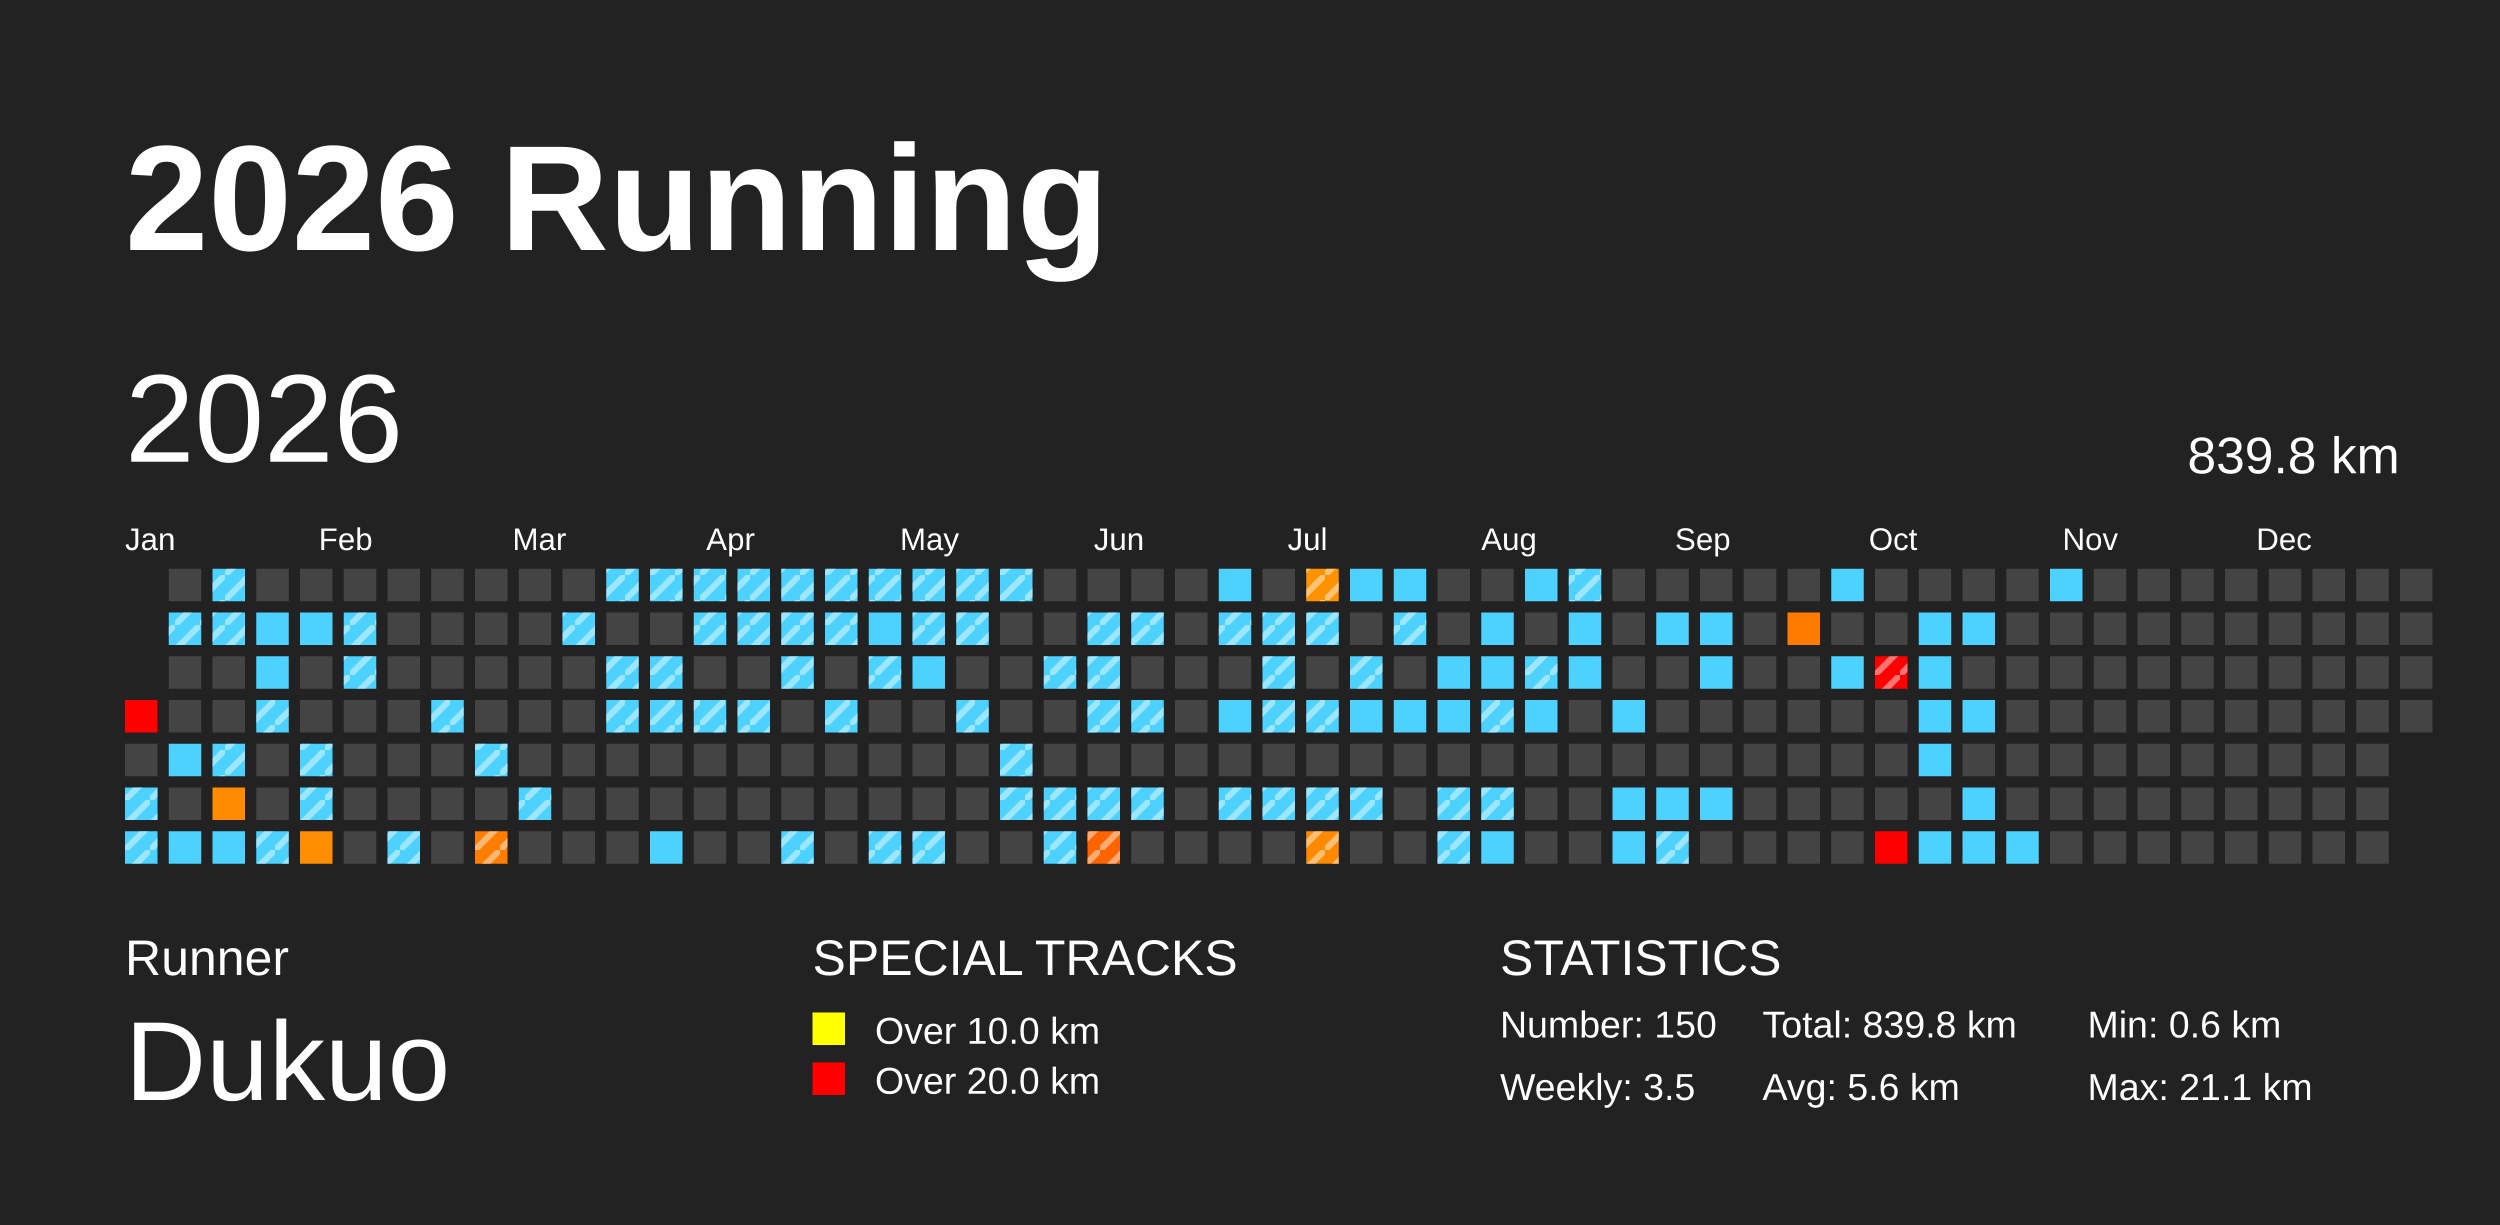
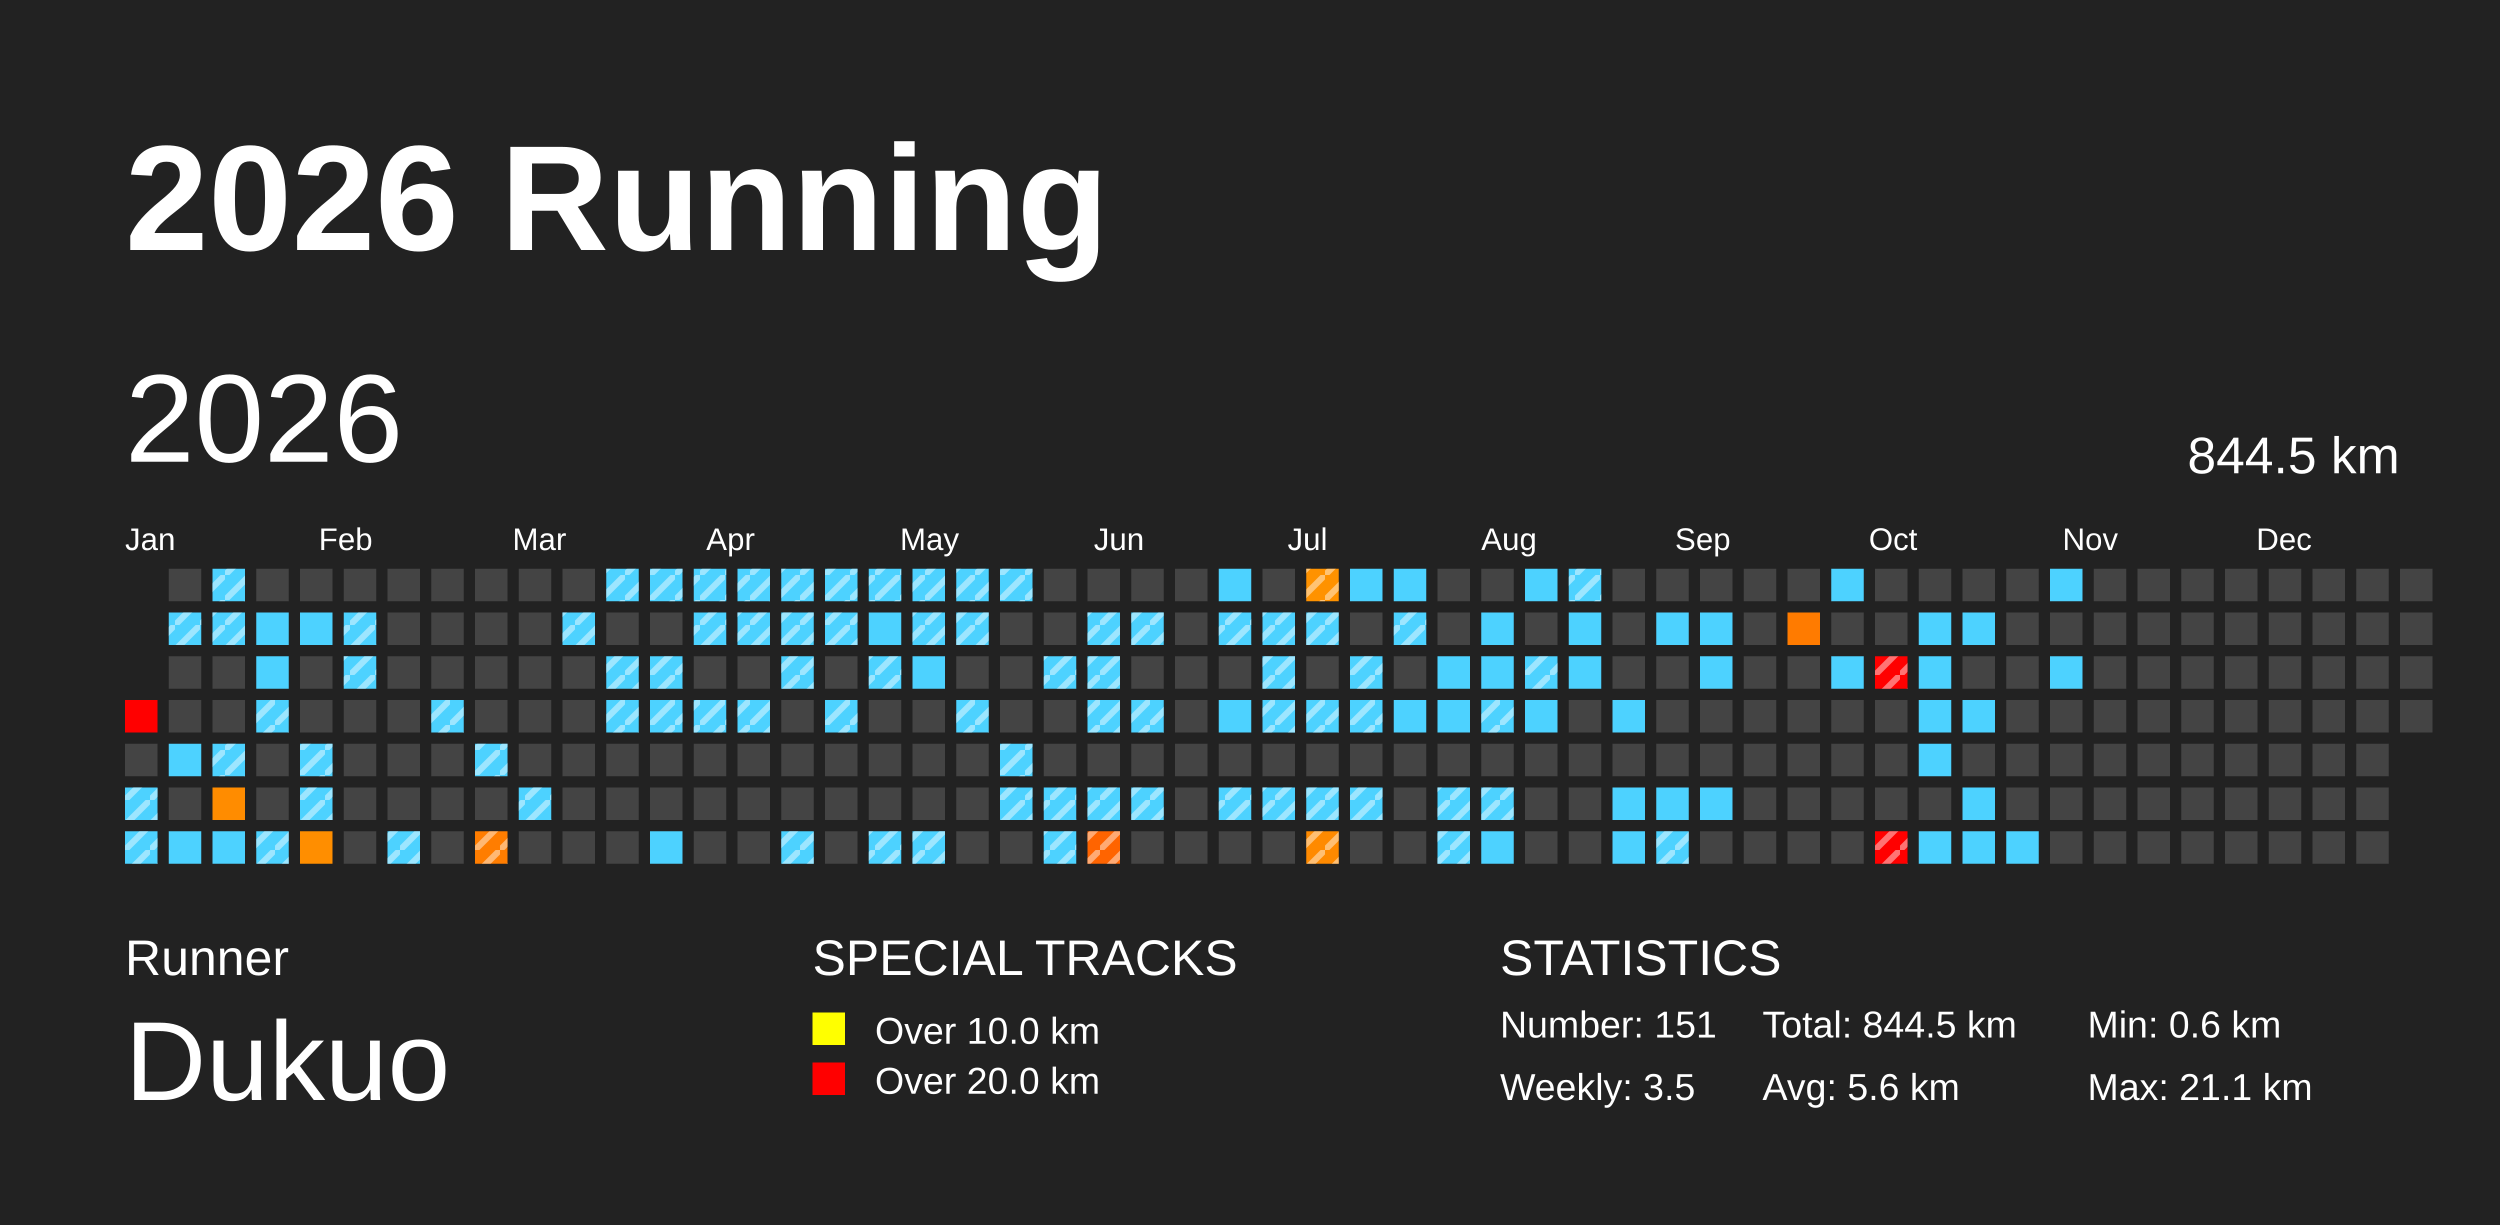
<svg xmlns="http://www.w3.org/2000/svg" baseProfile="full" height="98mm" version="1.1" viewBox="0,0,200,98" width="200mm">
  <defs>
    <pattern height="2" id="indoor-stripe" patternUnits="userSpaceOnUse" width="2">
      <line stroke="white" stroke-opacity="0.45" stroke-width="0.5" x1="0" x2="2" y1="2" y2="0" />
    </pattern>
  </defs>
  <rect fill="#222222" height="98" width="200" x="0" y="0" />
  <text fill="#FFFFFF" style="font-size:12px; font-family:Arial; font-weight:bold;" x="10" y="20">2026 Running</text>
  <text fill="#FFFFFF" style="font-size:4px; font-family:Arial" x="10" y="78">Runner</text>
  <text fill="#FFFFFF" style="font-size:9px; font-family:Arial" x="10" y="88">Dukuo</text>
  <text fill="#FFFFFF" style="font-size:4px; font-family:Arial" x="65" y="78">SPECIAL TRACKS</text>
  <rect fill="yellow" height="2.6" width="2.6" x="65" y="81" />
  <text fill="#FFFFFF" style="font-size:3px; font-family:Arial" x="70" y="83.5">Over 10.0 km</text>
  <rect fill="red" height="2.6" width="2.6" x="65" y="85" />
  <text fill="#FFFFFF" style="font-size:3px; font-family:Arial" x="70" y="87.5">Over 20.0 km</text>
  <text fill="#FFFFFF" style="font-size:4px; font-family:Arial" x="120" y="78">STATISTICS</text>
-   <text fill="#FFFFFF" style="font-size:3px; font-family:Arial" x="120" y="83">Number: 150</text>
+   <text fill="#FFFFFF" style="font-size:3px; font-family:Arial" x="120" y="83">Number: 151</text>
  <text fill="#FFFFFF" style="font-size:3px; font-family:Arial" x="120" y="88">Weekly: 3.5</text>
-   <text fill="#FFFFFF" style="font-size:3px; font-family:Arial" x="141" y="83">Total: 839.8 km</text>
+   <text fill="#FFFFFF" style="font-size:3px; font-family:Arial" x="141" y="83">Total: 844.5 km</text>
  <text fill="#FFFFFF" style="font-size:3px; font-family:Arial" x="141" y="88">Avg: 5.6 km</text>
  <text fill="#FFFFFF" style="font-size:3px; font-family:Arial" x="167" y="83">Min: 0.6 km</text>
  <text fill="#FFFFFF" style="font-size:3px; font-family:Arial" x="167" y="88">Max: 21.1 km</text>
  <text dominant-baseline="hanging" fill="#FFFFFF" style="font-size:10.0px; font-family:Arial;" x="10" y="30">2026</text>
-   <text dominant-baseline="hanging" fill="#FFFFFF" style="font-size:4.125px; font-family:Arial;" x="175" y="35">839.8 km</text>
+   <text dominant-baseline="hanging" fill="#FFFFFF" style="font-size:4.125px; font-family:Arial;" x="175" y="35">844.5 km</text>
  <text fill="#FFFFFF" style="font-size:2.5px; font-family:Arial" x="10.0" y="44">Jan</text>
  <text fill="#FFFFFF" style="font-size:2.5px; font-family:Arial" x="25.5" y="44">Feb</text>
  <text fill="#FFFFFF" style="font-size:2.5px; font-family:Arial" x="41.0" y="44">Mar</text>
  <text fill="#FFFFFF" style="font-size:2.5px; font-family:Arial" x="56.5" y="44">Apr</text>
  <text fill="#FFFFFF" style="font-size:2.5px; font-family:Arial" x="72.0" y="44">May</text>
  <text fill="#FFFFFF" style="font-size:2.5px; font-family:Arial" x="87.5" y="44">Jun</text>
  <text fill="#FFFFFF" style="font-size:2.5px; font-family:Arial" x="103.0" y="44">Jul</text>
  <text fill="#FFFFFF" style="font-size:2.5px; font-family:Arial" x="118.5" y="44">Aug</text>
  <text fill="#FFFFFF" style="font-size:2.5px; font-family:Arial" x="134.0" y="44">Sep</text>
  <text fill="#FFFFFF" style="font-size:2.5px; font-family:Arial" x="149.5" y="44">Oct</text>
  <text fill="#FFFFFF" style="font-size:2.5px; font-family:Arial" x="165.0" y="44">Nov</text>
  <text fill="#FFFFFF" style="font-size:2.5px; font-family:Arial" x="180.5" y="44">Dec</text>
  <rect fill="red" height="2.6" width="2.6" x="10.0" y="56.0" />
  <rect fill="#444444" height="2.6" width="2.6" x="10.0" y="59.5" />
  <rect fill="#4dd2ff" height="2.6" width="2.6" x="10.0" y="63.0" />
  <rect fill="url(#indoor-stripe)" height="2.6" style="pointer-events: none;" width="2.6" x="10.0" y="63.0" />
  <rect fill="#4dd2ff" height="2.6" width="2.6" x="10.0" y="66.5" />
  <rect fill="url(#indoor-stripe)" height="2.6" style="pointer-events: none;" width="2.6" x="10.0" y="66.5" />
  <rect fill="#444444" height="2.6" width="2.6" x="13.5" y="45.5" />
  <rect fill="#4dd2ff" height="2.6" width="2.6" x="13.5" y="49.0" />
  <rect fill="url(#indoor-stripe)" height="2.6" style="pointer-events: none;" width="2.6" x="13.5" y="49.0" />
  <rect fill="#444444" height="2.6" width="2.6" x="13.5" y="52.5" />
  <rect fill="#444444" height="2.6" width="2.6" x="13.5" y="56.0" />
  <rect fill="#4dd2ff" height="2.6" width="2.6" x="13.5" y="59.5" />
  <rect fill="#444444" height="2.6" width="2.6" x="13.5" y="63.0" />
  <rect fill="#4dd2ff" height="2.6" width="2.6" x="13.5" y="66.5" />
  <rect fill="#4dd2ff" height="2.6" width="2.6" x="17.0" y="45.5" />
  <rect fill="url(#indoor-stripe)" height="2.6" style="pointer-events: none;" width="2.6" x="17.0" y="45.5" />
  <rect fill="#4dd2ff" height="2.6" width="2.6" x="17.0" y="49.0" />
  <rect fill="url(#indoor-stripe)" height="2.6" style="pointer-events: none;" width="2.6" x="17.0" y="49.0" />
  <rect fill="#444444" height="2.6" width="2.6" x="17.0" y="52.5" />
  <rect fill="#444444" height="2.6" width="2.6" x="17.0" y="56.0" />
  <rect fill="#4dd2ff" height="2.6" width="2.6" x="17.0" y="59.5" />
  <rect fill="url(#indoor-stripe)" height="2.6" style="pointer-events: none;" width="2.6" x="17.0" y="59.5" />
  <rect fill="#ff8c00" height="2.6" width="2.6" x="17.0" y="63.0" />
  <rect fill="#4dd2ff" height="2.6" width="2.6" x="17.0" y="66.5" />
  <rect fill="#444444" height="2.6" width="2.6" x="20.5" y="45.5" />
  <rect fill="#4dd2ff" height="2.6" width="2.6" x="20.5" y="49.0" />
  <rect fill="#4dd2ff" height="2.6" width="2.6" x="20.5" y="52.5" />
  <rect fill="#4dd2ff" height="2.6" width="2.6" x="20.5" y="56.0" />
  <rect fill="url(#indoor-stripe)" height="2.6" style="pointer-events: none;" width="2.6" x="20.5" y="56.0" />
  <rect fill="#444444" height="2.6" width="2.6" x="20.5" y="59.5" />
  <rect fill="#444444" height="2.6" width="2.6" x="20.5" y="63.0" />
  <rect fill="#4dd2ff" height="2.6" width="2.6" x="20.5" y="66.5" />
  <rect fill="url(#indoor-stripe)" height="2.6" style="pointer-events: none;" width="2.6" x="20.5" y="66.5" />
  <rect fill="#444444" height="2.6" width="2.6" x="24.0" y="45.5" />
  <rect fill="#4dd2ff" height="2.6" width="2.6" x="24.0" y="49.0" />
  <rect fill="#444444" height="2.6" width="2.6" x="24.0" y="52.5" />
  <rect fill="#444444" height="2.6" width="2.6" x="24.0" y="56.0" />
  <rect fill="#4dd2ff" height="2.6" width="2.6" x="24.0" y="59.5" />
  <rect fill="url(#indoor-stripe)" height="2.6" style="pointer-events: none;" width="2.6" x="24.0" y="59.5" />
  <rect fill="#4dd2ff" height="2.6" width="2.6" x="24.0" y="63.0" />
  <rect fill="url(#indoor-stripe)" height="2.6" style="pointer-events: none;" width="2.6" x="24.0" y="63.0" />
  <rect fill="#ff8e00" height="2.6" width="2.6" x="24.0" y="66.5" />
  <rect fill="#444444" height="2.6" width="2.6" x="27.5" y="45.5" />
  <rect fill="#4dd2ff" height="2.6" width="2.6" x="27.5" y="49.0" />
  <rect fill="url(#indoor-stripe)" height="2.6" style="pointer-events: none;" width="2.6" x="27.5" y="49.0" />
  <rect fill="#4dd2ff" height="2.6" width="2.6" x="27.5" y="52.5" />
  <rect fill="url(#indoor-stripe)" height="2.6" style="pointer-events: none;" width="2.6" x="27.5" y="52.5" />
  <rect fill="#444444" height="2.6" width="2.6" x="27.5" y="56.0" />
  <rect fill="#444444" height="2.6" width="2.6" x="27.5" y="59.5" />
  <rect fill="#444444" height="2.6" width="2.6" x="27.5" y="63.0" />
  <rect fill="#444444" height="2.6" width="2.6" x="27.5" y="66.5" />
  <rect fill="#444444" height="2.6" width="2.6" x="31.0" y="45.5" />
  <rect fill="#444444" height="2.6" width="2.6" x="31.0" y="49.0" />
  <rect fill="#444444" height="2.6" width="2.6" x="31.0" y="52.5" />
  <rect fill="#444444" height="2.6" width="2.6" x="31.0" y="56.0" />
  <rect fill="#444444" height="2.6" width="2.6" x="31.0" y="59.5" />
  <rect fill="#444444" height="2.6" width="2.6" x="31.0" y="63.0" />
  <rect fill="#4dd2ff" height="2.6" width="2.6" x="31.0" y="66.5" />
  <rect fill="url(#indoor-stripe)" height="2.6" style="pointer-events: none;" width="2.6" x="31.0" y="66.5" />
  <rect fill="#444444" height="2.6" width="2.6" x="34.5" y="45.5" />
  <rect fill="#444444" height="2.6" width="2.6" x="34.5" y="49.0" />
  <rect fill="#444444" height="2.6" width="2.6" x="34.5" y="52.5" />
  <rect fill="#4dd2ff" height="2.6" width="2.6" x="34.5" y="56.0" />
  <rect fill="url(#indoor-stripe)" height="2.6" style="pointer-events: none;" width="2.6" x="34.5" y="56.0" />
  <rect fill="#444444" height="2.6" width="2.6" x="34.5" y="59.5" />
  <rect fill="#444444" height="2.6" width="2.6" x="34.5" y="63.0" />
  <rect fill="#444444" height="2.6" width="2.6" x="34.5" y="66.5" />
  <rect fill="#444444" height="2.6" width="2.6" x="38.0" y="45.5" />
  <rect fill="#444444" height="2.6" width="2.6" x="38.0" y="49.0" />
  <rect fill="#444444" height="2.6" width="2.6" x="38.0" y="52.5" />
  <rect fill="#444444" height="2.6" width="2.6" x="38.0" y="56.0" />
  <rect fill="#4dd2ff" height="2.6" width="2.6" x="38.0" y="59.5" />
  <rect fill="url(#indoor-stripe)" height="2.6" style="pointer-events: none;" width="2.6" x="38.0" y="59.5" />
  <rect fill="#444444" height="2.6" width="2.6" x="38.0" y="63.0" />
  <rect fill="#ff7d00" height="2.6" width="2.6" x="38.0" y="66.5" />
  <rect fill="url(#indoor-stripe)" height="2.6" style="pointer-events: none;" width="2.6" x="38.0" y="66.5" />
  <rect fill="#444444" height="2.6" width="2.6" x="41.5" y="45.5" />
  <rect fill="#444444" height="2.6" width="2.6" x="41.5" y="49.0" />
  <rect fill="#444444" height="2.6" width="2.6" x="41.5" y="52.5" />
  <rect fill="#444444" height="2.6" width="2.6" x="41.5" y="56.0" />
  <rect fill="#444444" height="2.6" width="2.6" x="41.5" y="59.5" />
  <rect fill="#4dd2ff" height="2.6" width="2.6" x="41.5" y="63.0" />
  <rect fill="url(#indoor-stripe)" height="2.6" style="pointer-events: none;" width="2.6" x="41.5" y="63.0" />
  <rect fill="#444444" height="2.6" width="2.6" x="41.5" y="66.5" />
  <rect fill="#444444" height="2.6" width="2.6" x="45.0" y="45.5" />
  <rect fill="#4dd2ff" height="2.6" width="2.6" x="45.0" y="49.0" />
  <rect fill="url(#indoor-stripe)" height="2.6" style="pointer-events: none;" width="2.6" x="45.0" y="49.0" />
  <rect fill="#444444" height="2.6" width="2.6" x="45.0" y="52.5" />
  <rect fill="#444444" height="2.6" width="2.6" x="45.0" y="56.0" />
  <rect fill="#444444" height="2.6" width="2.6" x="45.0" y="59.5" />
  <rect fill="#444444" height="2.6" width="2.6" x="45.0" y="63.0" />
  <rect fill="#444444" height="2.6" width="2.6" x="45.0" y="66.5" />
  <rect fill="#4dd2ff" height="2.6" width="2.6" x="48.5" y="45.5" />
  <rect fill="url(#indoor-stripe)" height="2.6" style="pointer-events: none;" width="2.6" x="48.5" y="45.5" />
  <rect fill="#444444" height="2.6" width="2.6" x="48.5" y="49.0" />
  <rect fill="#4dd2ff" height="2.6" width="2.6" x="48.5" y="52.5" />
  <rect fill="url(#indoor-stripe)" height="2.6" style="pointer-events: none;" width="2.6" x="48.5" y="52.5" />
  <rect fill="#4dd2ff" height="2.6" width="2.6" x="48.5" y="56.0" />
  <rect fill="url(#indoor-stripe)" height="2.6" style="pointer-events: none;" width="2.6" x="48.5" y="56.0" />
  <rect fill="#444444" height="2.6" width="2.6" x="48.5" y="59.5" />
  <rect fill="#444444" height="2.6" width="2.6" x="48.5" y="63.0" />
  <rect fill="#444444" height="2.6" width="2.6" x="48.5" y="66.5" />
  <rect fill="#4dd2ff" height="2.6" width="2.6" x="52.0" y="45.5" />
  <rect fill="url(#indoor-stripe)" height="2.6" style="pointer-events: none;" width="2.6" x="52.0" y="45.5" />
  <rect fill="#444444" height="2.6" width="2.6" x="52.0" y="49.0" />
  <rect fill="#4dd2ff" height="2.6" width="2.6" x="52.0" y="52.5" />
  <rect fill="url(#indoor-stripe)" height="2.6" style="pointer-events: none;" width="2.6" x="52.0" y="52.5" />
  <rect fill="#4dd2ff" height="2.6" width="2.6" x="52.0" y="56.0" />
  <rect fill="url(#indoor-stripe)" height="2.6" style="pointer-events: none;" width="2.6" x="52.0" y="56.0" />
  <rect fill="#444444" height="2.6" width="2.6" x="52.0" y="59.5" />
  <rect fill="#444444" height="2.6" width="2.6" x="52.0" y="63.0" />
  <rect fill="#4dd2ff" height="2.6" width="2.6" x="52.0" y="66.5" />
  <rect fill="#4dd2ff" height="2.6" width="2.6" x="55.5" y="45.5" />
  <rect fill="url(#indoor-stripe)" height="2.6" style="pointer-events: none;" width="2.6" x="55.5" y="45.5" />
  <rect fill="#4dd2ff" height="2.6" width="2.6" x="55.5" y="49.0" />
  <rect fill="url(#indoor-stripe)" height="2.6" style="pointer-events: none;" width="2.6" x="55.5" y="49.0" />
  <rect fill="#444444" height="2.6" width="2.6" x="55.5" y="52.5" />
  <rect fill="#4dd2ff" height="2.6" width="2.6" x="55.5" y="56.0" />
  <rect fill="url(#indoor-stripe)" height="2.6" style="pointer-events: none;" width="2.6" x="55.5" y="56.0" />
  <rect fill="#444444" height="2.6" width="2.6" x="55.5" y="59.5" />
  <rect fill="#444444" height="2.6" width="2.6" x="55.5" y="63.0" />
  <rect fill="#444444" height="2.6" width="2.6" x="55.5" y="66.5" />
  <rect fill="#4dd2ff" height="2.6" width="2.6" x="59.0" y="45.5" />
  <rect fill="url(#indoor-stripe)" height="2.6" style="pointer-events: none;" width="2.6" x="59.0" y="45.5" />
  <rect fill="#4dd2ff" height="2.6" width="2.6" x="59.0" y="49.0" />
  <rect fill="url(#indoor-stripe)" height="2.6" style="pointer-events: none;" width="2.6" x="59.0" y="49.0" />
  <rect fill="#444444" height="2.6" width="2.6" x="59.0" y="52.5" />
  <rect fill="#4dd2ff" height="2.6" width="2.6" x="59.0" y="56.0" />
  <rect fill="url(#indoor-stripe)" height="2.6" style="pointer-events: none;" width="2.6" x="59.0" y="56.0" />
  <rect fill="#444444" height="2.6" width="2.6" x="59.0" y="59.5" />
  <rect fill="#444444" height="2.6" width="2.6" x="59.0" y="63.0" />
  <rect fill="#444444" height="2.6" width="2.6" x="59.0" y="66.5" />
  <rect fill="#4dd2ff" height="2.6" width="2.6" x="62.5" y="45.5" />
  <rect fill="url(#indoor-stripe)" height="2.6" style="pointer-events: none;" width="2.6" x="62.5" y="45.5" />
  <rect fill="#4dd2ff" height="2.6" width="2.6" x="62.5" y="49.0" />
  <rect fill="url(#indoor-stripe)" height="2.6" style="pointer-events: none;" width="2.6" x="62.5" y="49.0" />
  <rect fill="#4dd2ff" height="2.6" width="2.6" x="62.5" y="52.5" />
  <rect fill="url(#indoor-stripe)" height="2.6" style="pointer-events: none;" width="2.6" x="62.5" y="52.5" />
  <rect fill="#444444" height="2.6" width="2.6" x="62.5" y="56.0" />
  <rect fill="#444444" height="2.6" width="2.6" x="62.5" y="59.5" />
  <rect fill="#444444" height="2.6" width="2.6" x="62.5" y="63.0" />
  <rect fill="#4dd2ff" height="2.6" width="2.6" x="62.5" y="66.5" />
  <rect fill="url(#indoor-stripe)" height="2.6" style="pointer-events: none;" width="2.6" x="62.5" y="66.5" />
  <rect fill="#4dd2ff" height="2.6" width="2.6" x="66.0" y="45.5" />
  <rect fill="url(#indoor-stripe)" height="2.6" style="pointer-events: none;" width="2.6" x="66.0" y="45.5" />
  <rect fill="#4dd2ff" height="2.6" width="2.6" x="66.0" y="49.0" />
  <rect fill="url(#indoor-stripe)" height="2.6" style="pointer-events: none;" width="2.6" x="66.0" y="49.0" />
  <rect fill="#444444" height="2.6" width="2.6" x="66.0" y="52.5" />
  <rect fill="#4dd2ff" height="2.6" width="2.6" x="66.0" y="56.0" />
  <rect fill="url(#indoor-stripe)" height="2.6" style="pointer-events: none;" width="2.6" x="66.0" y="56.0" />
  <rect fill="#444444" height="2.6" width="2.6" x="66.0" y="59.5" />
  <rect fill="#444444" height="2.6" width="2.6" x="66.0" y="63.0" />
  <rect fill="#444444" height="2.6" width="2.6" x="66.0" y="66.5" />
  <rect fill="#4dd2ff" height="2.6" width="2.6" x="69.5" y="45.5" />
  <rect fill="url(#indoor-stripe)" height="2.6" style="pointer-events: none;" width="2.6" x="69.5" y="45.5" />
  <rect fill="#4dd2ff" height="2.6" width="2.6" x="69.5" y="49.0" />
  <rect fill="#4dd2ff" height="2.6" width="2.6" x="69.5" y="52.5" />
  <rect fill="url(#indoor-stripe)" height="2.6" style="pointer-events: none;" width="2.6" x="69.5" y="52.5" />
  <rect fill="#444444" height="2.6" width="2.6" x="69.5" y="56.0" />
  <rect fill="#444444" height="2.6" width="2.6" x="69.5" y="59.5" />
  <rect fill="#444444" height="2.6" width="2.6" x="69.5" y="63.0" />
  <rect fill="#4dd2ff" height="2.6" width="2.6" x="69.5" y="66.5" />
  <rect fill="url(#indoor-stripe)" height="2.6" style="pointer-events: none;" width="2.6" x="69.5" y="66.5" />
  <rect fill="#4dd2ff" height="2.6" width="2.6" x="73.0" y="45.5" />
  <rect fill="url(#indoor-stripe)" height="2.6" style="pointer-events: none;" width="2.6" x="73.0" y="45.5" />
  <rect fill="#4dd2ff" height="2.6" width="2.6" x="73.0" y="49.0" />
  <rect fill="url(#indoor-stripe)" height="2.6" style="pointer-events: none;" width="2.6" x="73.0" y="49.0" />
  <rect fill="#4dd2ff" height="2.6" width="2.6" x="73.0" y="52.5" />
  <rect fill="#444444" height="2.6" width="2.6" x="73.0" y="56.0" />
  <rect fill="#444444" height="2.6" width="2.6" x="73.0" y="59.5" />
  <rect fill="#444444" height="2.6" width="2.6" x="73.0" y="63.0" />
  <rect fill="#4dd2ff" height="2.6" width="2.6" x="73.0" y="66.5" />
  <rect fill="url(#indoor-stripe)" height="2.6" style="pointer-events: none;" width="2.6" x="73.0" y="66.5" />
  <rect fill="#4dd2ff" height="2.6" width="2.6" x="76.5" y="45.5" />
  <rect fill="url(#indoor-stripe)" height="2.6" style="pointer-events: none;" width="2.6" x="76.5" y="45.5" />
  <rect fill="#4dd2ff" height="2.6" width="2.6" x="76.5" y="49.0" />
  <rect fill="url(#indoor-stripe)" height="2.6" style="pointer-events: none;" width="2.6" x="76.5" y="49.0" />
  <rect fill="#444444" height="2.6" width="2.6" x="76.5" y="52.5" />
  <rect fill="#4dd2ff" height="2.6" width="2.6" x="76.5" y="56.0" />
  <rect fill="url(#indoor-stripe)" height="2.6" style="pointer-events: none;" width="2.6" x="76.5" y="56.0" />
  <rect fill="#444444" height="2.6" width="2.6" x="76.5" y="59.5" />
  <rect fill="#444444" height="2.6" width="2.6" x="76.5" y="63.0" />
  <rect fill="#444444" height="2.6" width="2.6" x="76.5" y="66.5" />
  <rect fill="#4dd2ff" height="2.6" width="2.6" x="80.0" y="45.5" />
  <rect fill="url(#indoor-stripe)" height="2.6" style="pointer-events: none;" width="2.6" x="80.0" y="45.5" />
  <rect fill="#444444" height="2.6" width="2.6" x="80.0" y="49.0" />
  <rect fill="#444444" height="2.6" width="2.6" x="80.0" y="52.5" />
  <rect fill="#444444" height="2.6" width="2.6" x="80.0" y="56.0" />
  <rect fill="#4dd2ff" height="2.6" width="2.6" x="80.0" y="59.5" />
  <rect fill="url(#indoor-stripe)" height="2.6" style="pointer-events: none;" width="2.6" x="80.0" y="59.5" />
  <rect fill="#4dd2ff" height="2.6" width="2.6" x="80.0" y="63.0" />
  <rect fill="url(#indoor-stripe)" height="2.6" style="pointer-events: none;" width="2.6" x="80.0" y="63.0" />
  <rect fill="#444444" height="2.6" width="2.6" x="80.0" y="66.5" />
  <rect fill="#444444" height="2.6" width="2.6" x="83.5" y="45.5" />
  <rect fill="#444444" height="2.6" width="2.6" x="83.5" y="49.0" />
  <rect fill="#4dd2ff" height="2.6" width="2.6" x="83.5" y="52.5" />
  <rect fill="url(#indoor-stripe)" height="2.6" style="pointer-events: none;" width="2.6" x="83.5" y="52.5" />
  <rect fill="#444444" height="2.6" width="2.6" x="83.5" y="56.0" />
  <rect fill="#444444" height="2.6" width="2.6" x="83.5" y="59.5" />
  <rect fill="#4dd2ff" height="2.6" width="2.6" x="83.5" y="63.0" />
  <rect fill="url(#indoor-stripe)" height="2.6" style="pointer-events: none;" width="2.6" x="83.5" y="63.0" />
  <rect fill="#4dd2ff" height="2.6" width="2.6" x="83.5" y="66.5" />
  <rect fill="url(#indoor-stripe)" height="2.6" style="pointer-events: none;" width="2.6" x="83.5" y="66.5" />
  <rect fill="#444444" height="2.6" width="2.6" x="87.0" y="45.5" />
  <rect fill="#4dd2ff" height="2.6" width="2.6" x="87.0" y="49.0" />
  <rect fill="url(#indoor-stripe)" height="2.6" style="pointer-events: none;" width="2.6" x="87.0" y="49.0" />
  <rect fill="#4dd2ff" height="2.6" width="2.6" x="87.0" y="52.5" />
  <rect fill="url(#indoor-stripe)" height="2.6" style="pointer-events: none;" width="2.6" x="87.0" y="52.5" />
  <rect fill="#4dd2ff" height="2.6" width="2.6" x="87.0" y="56.0" />
  <rect fill="url(#indoor-stripe)" height="2.6" style="pointer-events: none;" width="2.6" x="87.0" y="56.0" />
  <rect fill="#444444" height="2.6" width="2.6" x="87.0" y="59.5" />
  <rect fill="#4dd2ff" height="2.6" width="2.6" x="87.0" y="63.0" />
  <rect fill="url(#indoor-stripe)" height="2.6" style="pointer-events: none;" width="2.6" x="87.0" y="63.0" />
  <rect fill="#ff6400" height="2.6" width="2.6" x="87.0" y="66.5" />
  <rect fill="url(#indoor-stripe)" height="2.6" style="pointer-events: none;" width="2.6" x="87.0" y="66.5" />
  <rect fill="#444444" height="2.6" width="2.6" x="90.5" y="45.5" />
  <rect fill="#4dd2ff" height="2.6" width="2.6" x="90.5" y="49.0" />
  <rect fill="url(#indoor-stripe)" height="2.6" style="pointer-events: none;" width="2.6" x="90.5" y="49.0" />
  <rect fill="#444444" height="2.6" width="2.6" x="90.5" y="52.5" />
  <rect fill="#4dd2ff" height="2.6" width="2.6" x="90.5" y="56.0" />
  <rect fill="url(#indoor-stripe)" height="2.6" style="pointer-events: none;" width="2.6" x="90.5" y="56.0" />
  <rect fill="#444444" height="2.6" width="2.6" x="90.5" y="59.5" />
  <rect fill="#4dd2ff" height="2.6" width="2.6" x="90.5" y="63.0" />
  <rect fill="url(#indoor-stripe)" height="2.6" style="pointer-events: none;" width="2.6" x="90.5" y="63.0" />
  <rect fill="#444444" height="2.6" width="2.6" x="90.5" y="66.5" />
  <rect fill="#444444" height="2.6" width="2.6" x="94.0" y="45.5" />
  <rect fill="#444444" height="2.6" width="2.6" x="94.0" y="49.0" />
  <rect fill="#444444" height="2.6" width="2.6" x="94.0" y="52.5" />
  <rect fill="#444444" height="2.6" width="2.6" x="94.0" y="56.0" />
  <rect fill="#444444" height="2.6" width="2.6" x="94.0" y="59.5" />
  <rect fill="#444444" height="2.6" width="2.6" x="94.0" y="63.0" />
  <rect fill="#444444" height="2.6" width="2.6" x="94.0" y="66.5" />
  <rect fill="#4dd2ff" height="2.6" width="2.6" x="97.5" y="45.5" />
  <rect fill="#4dd2ff" height="2.6" width="2.6" x="97.5" y="49.0" />
  <rect fill="url(#indoor-stripe)" height="2.6" style="pointer-events: none;" width="2.6" x="97.5" y="49.0" />
  <rect fill="#444444" height="2.6" width="2.6" x="97.5" y="52.5" />
  <rect fill="#4dd2ff" height="2.6" width="2.6" x="97.5" y="56.0" />
  <rect fill="#444444" height="2.6" width="2.6" x="97.5" y="59.5" />
  <rect fill="#4dd2ff" height="2.6" width="2.6" x="97.5" y="63.0" />
  <rect fill="url(#indoor-stripe)" height="2.6" style="pointer-events: none;" width="2.6" x="97.5" y="63.0" />
  <rect fill="#444444" height="2.6" width="2.6" x="97.5" y="66.5" />
  <rect fill="#444444" height="2.6" width="2.6" x="101.0" y="45.5" />
  <rect fill="#4dd2ff" height="2.6" width="2.6" x="101.0" y="49.0" />
  <rect fill="url(#indoor-stripe)" height="2.6" style="pointer-events: none;" width="2.6" x="101.0" y="49.0" />
  <rect fill="#4dd2ff" height="2.6" width="2.6" x="101.0" y="52.5" />
  <rect fill="url(#indoor-stripe)" height="2.6" style="pointer-events: none;" width="2.6" x="101.0" y="52.5" />
  <rect fill="#4dd2ff" height="2.6" width="2.6" x="101.0" y="56.0" />
  <rect fill="url(#indoor-stripe)" height="2.6" style="pointer-events: none;" width="2.6" x="101.0" y="56.0" />
  <rect fill="#444444" height="2.6" width="2.6" x="101.0" y="59.5" />
  <rect fill="#4dd2ff" height="2.6" width="2.6" x="101.0" y="63.0" />
  <rect fill="url(#indoor-stripe)" height="2.6" style="pointer-events: none;" width="2.6" x="101.0" y="63.0" />
  <rect fill="#444444" height="2.6" width="2.6" x="101.0" y="66.5" />
  <rect fill="#ff9200" height="2.6" width="2.6" x="104.5" y="45.5" />
  <rect fill="url(#indoor-stripe)" height="2.6" style="pointer-events: none;" width="2.6" x="104.5" y="45.5" />
  <rect fill="#4dd2ff" height="2.6" width="2.6" x="104.5" y="49.0" />
  <rect fill="url(#indoor-stripe)" height="2.6" style="pointer-events: none;" width="2.6" x="104.5" y="49.0" />
  <rect fill="#444444" height="2.6" width="2.6" x="104.5" y="52.5" />
  <rect fill="#4dd2ff" height="2.6" width="2.6" x="104.5" y="56.0" />
  <rect fill="url(#indoor-stripe)" height="2.6" style="pointer-events: none;" width="2.6" x="104.5" y="56.0" />
  <rect fill="#444444" height="2.6" width="2.6" x="104.5" y="59.5" />
  <rect fill="#4dd2ff" height="2.6" width="2.6" x="104.5" y="63.0" />
  <rect fill="url(#indoor-stripe)" height="2.6" style="pointer-events: none;" width="2.6" x="104.5" y="63.0" />
  <rect fill="#ff8a00" height="2.6" width="2.6" x="104.5" y="66.5" />
  <rect fill="url(#indoor-stripe)" height="2.6" style="pointer-events: none;" width="2.6" x="104.5" y="66.5" />
  <rect fill="#4dd2ff" height="2.6" width="2.6" x="108.0" y="45.5" />
  <rect fill="#444444" height="2.6" width="2.6" x="108.0" y="49.0" />
  <rect fill="#4dd2ff" height="2.6" width="2.6" x="108.0" y="52.5" />
  <rect fill="url(#indoor-stripe)" height="2.6" style="pointer-events: none;" width="2.6" x="108.0" y="52.5" />
  <rect fill="#4dd2ff" height="2.6" width="2.6" x="108.0" y="56.0" />
+   <rect fill="url(#indoor-stripe)" height="2.6" style="pointer-events: none;" width="2.6" x="108.0" y="56.0" />
  <rect fill="#444444" height="2.6" width="2.6" x="108.0" y="59.5" />
  <rect fill="#4dd2ff" height="2.6" width="2.6" x="108.0" y="63.0" />
  <rect fill="url(#indoor-stripe)" height="2.6" style="pointer-events: none;" width="2.6" x="108.0" y="63.0" />
  <rect fill="#444444" height="2.6" width="2.6" x="108.0" y="66.5" />
  <rect fill="#4dd2ff" height="2.6" width="2.6" x="111.5" y="45.5" />
  <rect fill="#4dd2ff" height="2.6" width="2.6" x="111.5" y="49.0" />
  <rect fill="url(#indoor-stripe)" height="2.6" style="pointer-events: none;" width="2.6" x="111.5" y="49.0" />
  <rect fill="#444444" height="2.6" width="2.6" x="111.5" y="52.5" />
  <rect fill="#4dd2ff" height="2.6" width="2.6" x="111.5" y="56.0" />
  <rect fill="#444444" height="2.6" width="2.6" x="111.5" y="59.5" />
  <rect fill="#444444" height="2.6" width="2.6" x="111.5" y="63.0" />
  <rect fill="#444444" height="2.6" width="2.6" x="111.5" y="66.5" />
  <rect fill="#444444" height="2.6" width="2.6" x="115.0" y="45.5" />
  <rect fill="#444444" height="2.6" width="2.6" x="115.0" y="49.0" />
  <rect fill="#4dd2ff" height="2.6" width="2.6" x="115.0" y="52.5" />
  <rect fill="#4dd2ff" height="2.6" width="2.6" x="115.0" y="56.0" />
  <rect fill="#444444" height="2.6" width="2.6" x="115.0" y="59.5" />
  <rect fill="#4dd2ff" height="2.6" width="2.6" x="115.0" y="63.0" />
  <rect fill="url(#indoor-stripe)" height="2.6" style="pointer-events: none;" width="2.6" x="115.0" y="63.0" />
  <rect fill="#4dd2ff" height="2.6" width="2.6" x="115.0" y="66.5" />
  <rect fill="url(#indoor-stripe)" height="2.6" style="pointer-events: none;" width="2.6" x="115.0" y="66.5" />
  <rect fill="#444444" height="2.6" width="2.6" x="118.5" y="45.5" />
  <rect fill="#4dd2ff" height="2.6" width="2.6" x="118.5" y="49.0" />
  <rect fill="#4dd2ff" height="2.6" width="2.6" x="118.5" y="52.5" />
  <rect fill="#4dd2ff" height="2.6" width="2.6" x="118.5" y="56.0" />
  <rect fill="url(#indoor-stripe)" height="2.6" style="pointer-events: none;" width="2.6" x="118.5" y="56.0" />
  <rect fill="#444444" height="2.6" width="2.6" x="118.5" y="59.5" />
  <rect fill="#4dd2ff" height="2.6" width="2.6" x="118.5" y="63.0" />
  <rect fill="url(#indoor-stripe)" height="2.6" style="pointer-events: none;" width="2.6" x="118.5" y="63.0" />
  <rect fill="#4dd2ff" height="2.6" width="2.6" x="118.5" y="66.5" />
  <rect fill="#4dd2ff" height="2.6" width="2.6" x="122.0" y="45.5" />
  <rect fill="#444444" height="2.6" width="2.6" x="122.0" y="49.0" />
  <rect fill="#4dd2ff" height="2.6" width="2.6" x="122.0" y="52.5" />
  <rect fill="url(#indoor-stripe)" height="2.6" style="pointer-events: none;" width="2.6" x="122.0" y="52.5" />
  <rect fill="#4dd2ff" height="2.6" width="2.6" x="122.0" y="56.0" />
  <rect fill="#444444" height="2.6" width="2.6" x="122.0" y="59.5" />
  <rect fill="#444444" height="2.6" width="2.6" x="122.0" y="63.0" />
  <rect fill="#444444" height="2.6" width="2.6" x="122.0" y="66.5" />
  <rect fill="#4dd2ff" height="2.6" width="2.6" x="125.5" y="45.5" />
  <rect fill="url(#indoor-stripe)" height="2.6" style="pointer-events: none;" width="2.6" x="125.5" y="45.5" />
  <rect fill="#4dd2ff" height="2.6" width="2.6" x="125.5" y="49.0" />
  <rect fill="#4dd2ff" height="2.6" width="2.6" x="125.5" y="52.5" />
  <rect fill="#444444" height="2.6" width="2.6" x="125.5" y="56.0" />
  <rect fill="#444444" height="2.6" width="2.6" x="125.5" y="59.5" />
  <rect fill="#444444" height="2.6" width="2.6" x="125.5" y="63.0" />
  <rect fill="#444444" height="2.6" width="2.6" x="125.5" y="66.5" />
  <rect fill="#444444" height="2.6" width="2.6" x="129.0" y="45.5" />
  <rect fill="#444444" height="2.6" width="2.6" x="129.0" y="49.0" />
  <rect fill="#444444" height="2.6" width="2.6" x="129.0" y="52.5" />
  <rect fill="#4dd2ff" height="2.6" width="2.6" x="129.0" y="56.0" />
  <rect fill="#444444" height="2.6" width="2.6" x="129.0" y="59.5" />
  <rect fill="#4dd2ff" height="2.6" width="2.6" x="129.0" y="63.0" />
  <rect fill="#4dd2ff" height="2.6" width="2.6" x="129.0" y="66.5" />
  <rect fill="#444444" height="2.6" width="2.6" x="132.5" y="45.5" />
  <rect fill="#4dd2ff" height="2.6" width="2.6" x="132.5" y="49.0" />
  <rect fill="#444444" height="2.6" width="2.6" x="132.5" y="52.5" />
  <rect fill="#444444" height="2.6" width="2.6" x="132.5" y="56.0" />
  <rect fill="#444444" height="2.6" width="2.6" x="132.5" y="59.5" />
  <rect fill="#4dd2ff" height="2.6" width="2.6" x="132.5" y="63.0" />
  <rect fill="#4dd2ff" height="2.6" width="2.6" x="132.5" y="66.5" />
  <rect fill="url(#indoor-stripe)" height="2.6" style="pointer-events: none;" width="2.6" x="132.5" y="66.5" />
  <rect fill="#444444" height="2.6" width="2.6" x="136.0" y="45.5" />
  <rect fill="#4dd2ff" height="2.6" width="2.6" x="136.0" y="49.0" />
  <rect fill="#4dd2ff" height="2.6" width="2.6" x="136.0" y="52.5" />
  <rect fill="#444444" height="2.6" width="2.6" x="136.0" y="56.0" />
  <rect fill="#444444" height="2.6" width="2.6" x="136.0" y="59.5" />
  <rect fill="#4dd2ff" height="2.6" width="2.6" x="136.0" y="63.0" />
  <rect fill="#444444" height="2.6" width="2.6" x="136.0" y="66.5" />
  <rect fill="#444444" height="2.6" width="2.6" x="139.5" y="45.5" />
  <rect fill="#444444" height="2.6" width="2.6" x="139.5" y="49.0" />
  <rect fill="#444444" height="2.6" width="2.6" x="139.5" y="52.5" />
  <rect fill="#444444" height="2.6" width="2.6" x="139.5" y="56.0" />
  <rect fill="#444444" height="2.6" width="2.6" x="139.5" y="59.5" />
  <rect fill="#444444" height="2.6" width="2.6" x="139.5" y="63.0" />
  <rect fill="#444444" height="2.6" width="2.6" x="139.5" y="66.5" />
  <rect fill="#444444" height="2.6" width="2.6" x="143.0" y="45.5" />
  <rect fill="#ff7b00" height="2.6" width="2.6" x="143.0" y="49.0" />
  <rect fill="#444444" height="2.6" width="2.6" x="143.0" y="52.5" />
  <rect fill="#444444" height="2.6" width="2.6" x="143.0" y="56.0" />
  <rect fill="#444444" height="2.6" width="2.6" x="143.0" y="59.5" />
  <rect fill="#444444" height="2.6" width="2.6" x="143.0" y="63.0" />
  <rect fill="#444444" height="2.6" width="2.6" x="143.0" y="66.5" />
  <rect fill="#4dd2ff" height="2.6" width="2.6" x="146.5" y="45.5" />
  <rect fill="#444444" height="2.6" width="2.6" x="146.5" y="49.0" />
  <rect fill="#4dd2ff" height="2.6" width="2.6" x="146.5" y="52.5" />
  <rect fill="#444444" height="2.6" width="2.6" x="146.5" y="56.0" />
  <rect fill="#444444" height="2.6" width="2.6" x="146.5" y="59.5" />
  <rect fill="#444444" height="2.6" width="2.6" x="146.5" y="63.0" />
  <rect fill="#444444" height="2.6" width="2.6" x="146.5" y="66.5" />
  <rect fill="#444444" height="2.6" width="2.6" x="150.0" y="45.5" />
  <rect fill="#444444" height="2.6" width="2.6" x="150.0" y="49.0" />
  <rect fill="red" height="2.6" width="2.6" x="150.0" y="52.5" />
  <rect fill="url(#indoor-stripe)" height="2.6" style="pointer-events: none;" width="2.6" x="150.0" y="52.5" />
  <rect fill="#444444" height="2.6" width="2.6" x="150.0" y="56.0" />
  <rect fill="#444444" height="2.6" width="2.6" x="150.0" y="59.5" />
  <rect fill="#444444" height="2.6" width="2.6" x="150.0" y="63.0" />
  <rect fill="red" height="2.6" width="2.6" x="150.0" y="66.5" />
+   <rect fill="url(#indoor-stripe)" height="2.6" style="pointer-events: none;" width="2.6" x="150.0" y="66.5" />
  <rect fill="#444444" height="2.6" width="2.6" x="153.5" y="45.5" />
  <rect fill="#4dd2ff" height="2.6" width="2.6" x="153.5" y="49.0" />
  <rect fill="#4dd2ff" height="2.6" width="2.6" x="153.5" y="52.5" />
  <rect fill="#4dd2ff" height="2.6" width="2.6" x="153.5" y="56.0" />
  <rect fill="#4dd2ff" height="2.6" width="2.6" x="153.5" y="59.5" />
  <rect fill="#444444" height="2.6" width="2.6" x="153.5" y="63.0" />
  <rect fill="#4dd2ff" height="2.6" width="2.6" x="153.5" y="66.5" />
  <rect fill="#444444" height="2.6" width="2.6" x="157.0" y="45.5" />
  <rect fill="#4dd2ff" height="2.6" width="2.6" x="157.0" y="49.0" />
  <rect fill="#444444" height="2.6" width="2.6" x="157.0" y="52.5" />
  <rect fill="#4dd2ff" height="2.6" width="2.6" x="157.0" y="56.0" />
  <rect fill="#444444" height="2.6" width="2.6" x="157.0" y="59.5" />
  <rect fill="#4dd2ff" height="2.6" width="2.6" x="157.0" y="63.0" />
  <rect fill="#4dd2ff" height="2.6" width="2.6" x="157.0" y="66.5" />
  <rect fill="#444444" height="2.6" width="2.6" x="160.5" y="45.5" />
  <rect fill="#444444" height="2.6" width="2.6" x="160.5" y="49.0" />
  <rect fill="#444444" height="2.6" width="2.6" x="160.5" y="52.5" />
  <rect fill="#444444" height="2.6" width="2.6" x="160.5" y="56.0" />
  <rect fill="#444444" height="2.6" width="2.6" x="160.5" y="59.5" />
  <rect fill="#444444" height="2.6" width="2.6" x="160.5" y="63.0" />
  <rect fill="#4dd2ff" height="2.6" width="2.6" x="160.5" y="66.5" />
  <rect fill="#4dd2ff" height="2.6" width="2.6" x="164.0" y="45.5" />
  <rect fill="#444444" height="2.6" width="2.6" x="164.0" y="49.0" />
-   <rect fill="#444444" height="2.6" width="2.6" x="164.0" y="52.5" />
+   <rect fill="#4dd2ff" height="2.6" width="2.6" x="164.0" y="52.5" />
  <rect fill="#444444" height="2.6" width="2.6" x="164.0" y="56.0" />
  <rect fill="#444444" height="2.6" width="2.6" x="164.0" y="59.5" />
  <rect fill="#444444" height="2.6" width="2.6" x="164.0" y="63.0" />
  <rect fill="#444444" height="2.6" width="2.6" x="164.0" y="66.5" />
  <rect fill="#444444" height="2.6" width="2.6" x="167.5" y="45.5" />
  <rect fill="#444444" height="2.6" width="2.6" x="167.5" y="49.0" />
  <rect fill="#444444" height="2.6" width="2.6" x="167.5" y="52.5" />
  <rect fill="#444444" height="2.6" width="2.6" x="167.5" y="56.0" />
  <rect fill="#444444" height="2.6" width="2.6" x="167.5" y="59.5" />
  <rect fill="#444444" height="2.6" width="2.6" x="167.5" y="63.0" />
  <rect fill="#444444" height="2.6" width="2.6" x="167.5" y="66.5" />
  <rect fill="#444444" height="2.6" width="2.6" x="171.0" y="45.5" />
  <rect fill="#444444" height="2.6" width="2.6" x="171.0" y="49.0" />
  <rect fill="#444444" height="2.6" width="2.6" x="171.0" y="52.5" />
  <rect fill="#444444" height="2.6" width="2.6" x="171.0" y="56.0" />
  <rect fill="#444444" height="2.6" width="2.6" x="171.0" y="59.5" />
  <rect fill="#444444" height="2.6" width="2.6" x="171.0" y="63.0" />
  <rect fill="#444444" height="2.6" width="2.6" x="171.0" y="66.5" />
  <rect fill="#444444" height="2.6" width="2.6" x="174.5" y="45.5" />
  <rect fill="#444444" height="2.6" width="2.6" x="174.5" y="49.0" />
  <rect fill="#444444" height="2.6" width="2.6" x="174.5" y="52.5" />
  <rect fill="#444444" height="2.6" width="2.6" x="174.5" y="56.0" />
  <rect fill="#444444" height="2.6" width="2.6" x="174.5" y="59.5" />
  <rect fill="#444444" height="2.6" width="2.6" x="174.5" y="63.0" />
  <rect fill="#444444" height="2.6" width="2.6" x="174.5" y="66.5" />
  <rect fill="#444444" height="2.6" width="2.6" x="178.0" y="45.5" />
  <rect fill="#444444" height="2.6" width="2.6" x="178.0" y="49.0" />
  <rect fill="#444444" height="2.6" width="2.6" x="178.0" y="52.5" />
  <rect fill="#444444" height="2.6" width="2.6" x="178.0" y="56.0" />
  <rect fill="#444444" height="2.6" width="2.6" x="178.0" y="59.5" />
  <rect fill="#444444" height="2.6" width="2.6" x="178.0" y="63.0" />
  <rect fill="#444444" height="2.6" width="2.6" x="178.0" y="66.5" />
  <rect fill="#444444" height="2.6" width="2.6" x="181.5" y="45.5" />
  <rect fill="#444444" height="2.6" width="2.6" x="181.5" y="49.0" />
  <rect fill="#444444" height="2.6" width="2.6" x="181.5" y="52.5" />
  <rect fill="#444444" height="2.6" width="2.6" x="181.5" y="56.0" />
  <rect fill="#444444" height="2.6" width="2.6" x="181.5" y="59.5" />
  <rect fill="#444444" height="2.6" width="2.6" x="181.5" y="63.0" />
  <rect fill="#444444" height="2.6" width="2.6" x="181.5" y="66.5" />
  <rect fill="#444444" height="2.6" width="2.6" x="185.0" y="45.5" />
  <rect fill="#444444" height="2.6" width="2.6" x="185.0" y="49.0" />
  <rect fill="#444444" height="2.6" width="2.6" x="185.0" y="52.5" />
  <rect fill="#444444" height="2.6" width="2.6" x="185.0" y="56.0" />
  <rect fill="#444444" height="2.6" width="2.6" x="185.0" y="59.5" />
  <rect fill="#444444" height="2.6" width="2.6" x="185.0" y="63.0" />
  <rect fill="#444444" height="2.6" width="2.6" x="185.0" y="66.5" />
  <rect fill="#444444" height="2.6" width="2.6" x="188.5" y="45.5" />
  <rect fill="#444444" height="2.6" width="2.6" x="188.5" y="49.0" />
  <rect fill="#444444" height="2.6" width="2.6" x="188.5" y="52.5" />
  <rect fill="#444444" height="2.6" width="2.6" x="188.5" y="56.0" />
  <rect fill="#444444" height="2.6" width="2.6" x="188.5" y="59.5" />
  <rect fill="#444444" height="2.6" width="2.6" x="188.5" y="63.0" />
  <rect fill="#444444" height="2.6" width="2.6" x="188.5" y="66.5" />
  <rect fill="#444444" height="2.6" width="2.6" x="192.0" y="45.5" />
  <rect fill="#444444" height="2.6" width="2.6" x="192.0" y="49.0" />
  <rect fill="#444444" height="2.6" width="2.6" x="192.0" y="52.5" />
  <rect fill="#444444" height="2.6" width="2.6" x="192.0" y="56.0" />
</svg>
